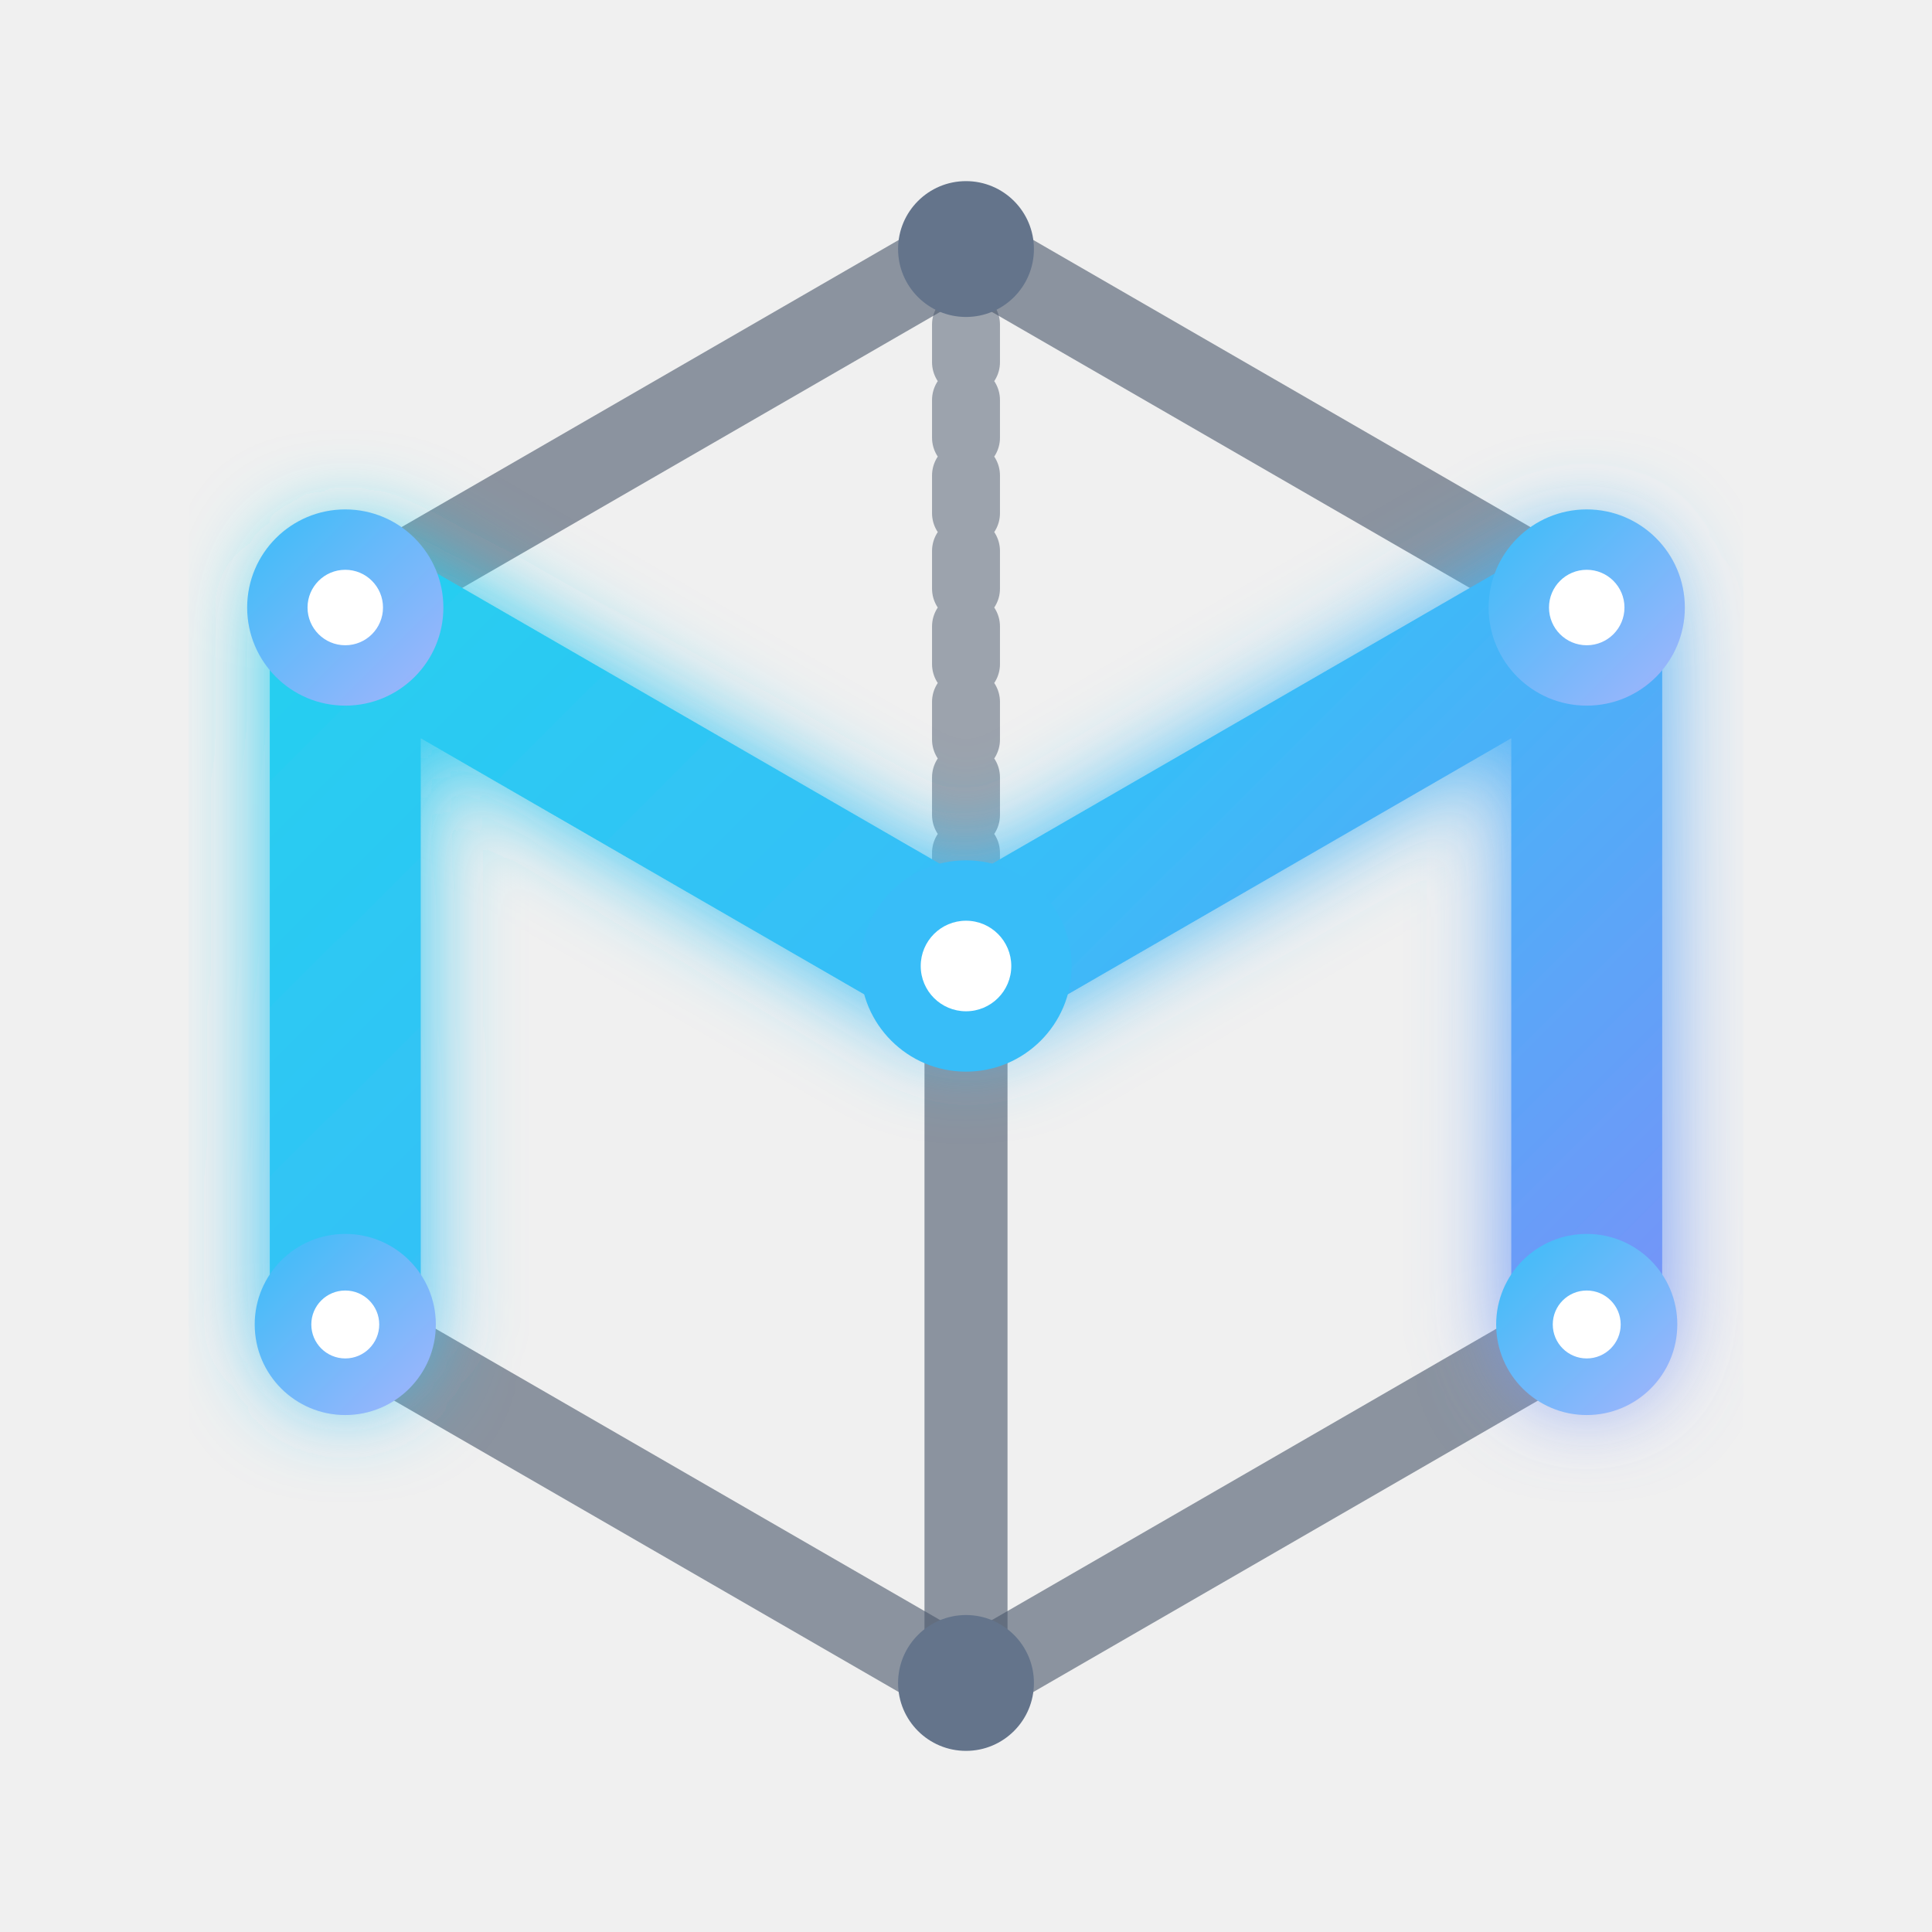
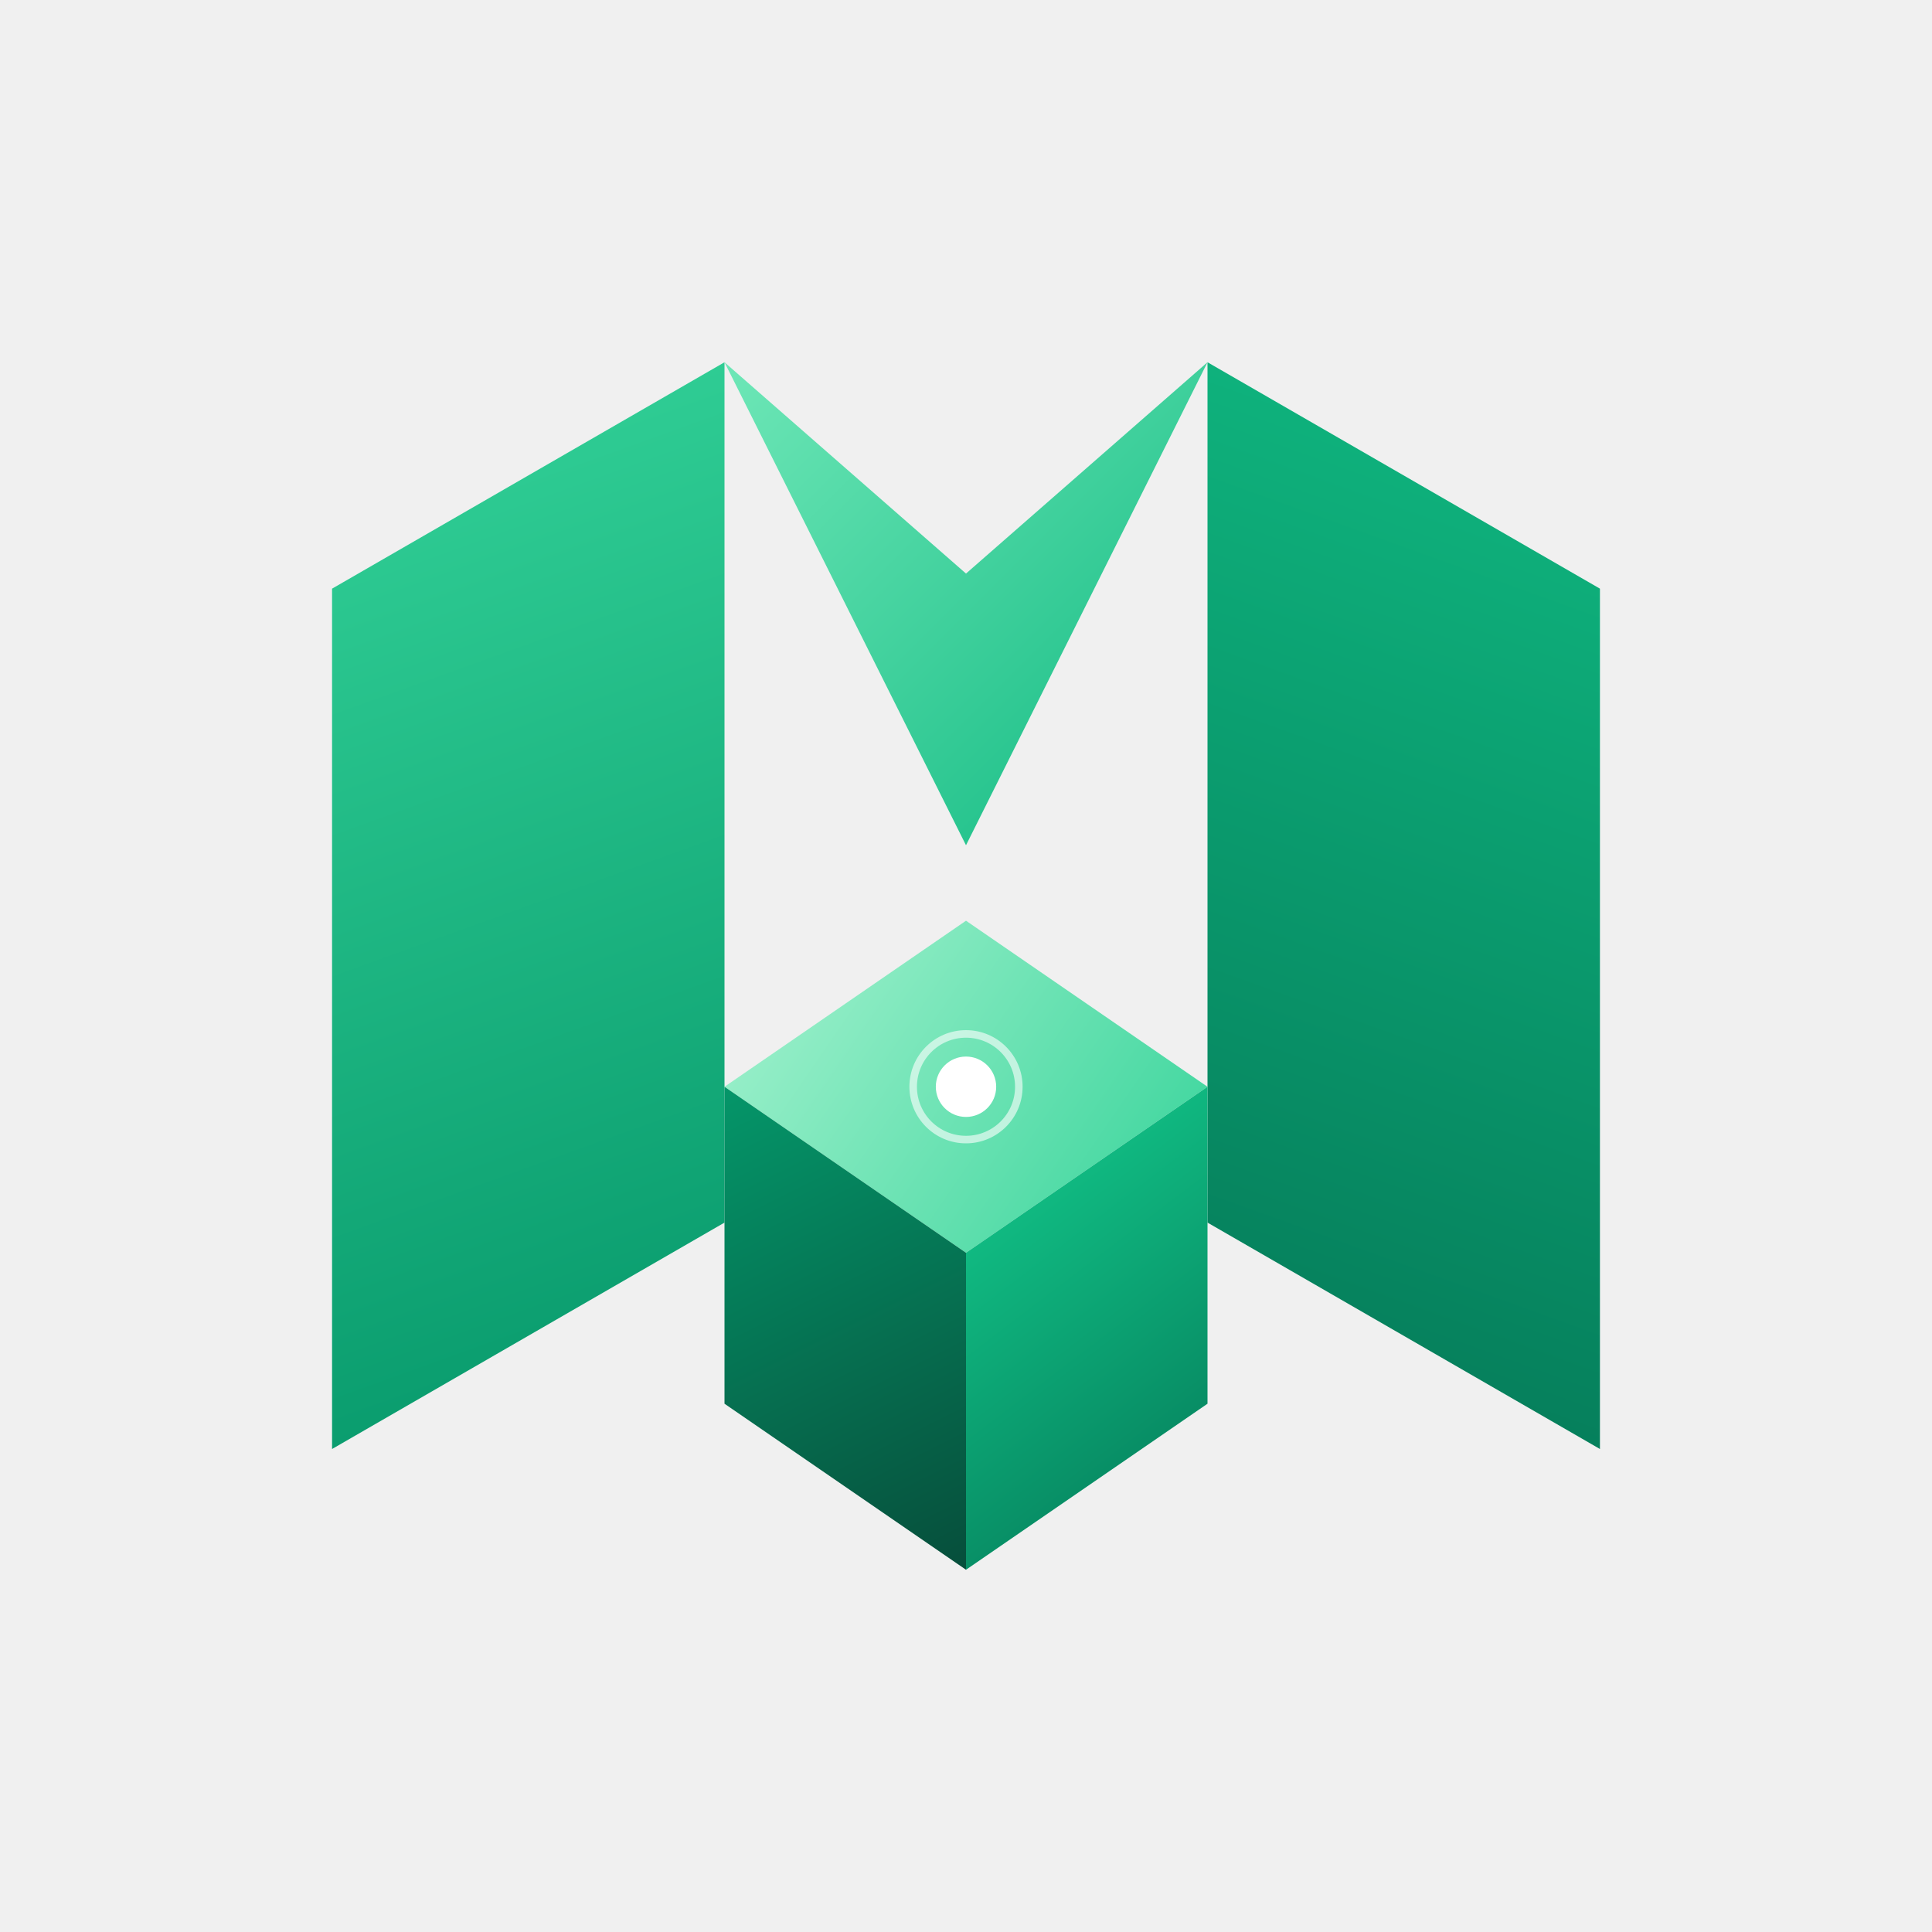
- <svg xmlns="http://www.w3.org/2000/svg" width="512" height="512" viewBox="0 0 512 512" fill="none">
+ <svg xmlns="http://www.w3.org/2000/svg" viewBox="0 0 512 512" fill="none">
  <defs>
-     <linearGradient id="meshDarkGrad" x1="91.5" y1="90" x2="420.5" y2="420" gradientUnits="userSpaceOnUse">
-       <stop offset="0%" stop-color="#22D3EE" />
-       <stop offset="50%" stop-color="#38BDF8" />
-       <stop offset="100%" stop-color="#818CF8" />
+     <linearGradient id="md_bladeLeft" x1="88" y1="96" x2="192" y2="384" gradientUnits="userSpaceOnUse">
+       <stop offset="0%" stop-color="#34D399" />
+       <stop offset="100%" stop-color="#059669" />
    </linearGradient>
-     <linearGradient id="nodeDarkGrad" x1="0" y1="0" x2="1" y2="1">
-       <stop offset="0%" stop-color="#38BDF8" />
-       <stop offset="100%" stop-color="#A5B4FC" />
+     <linearGradient id="md_bladeRight" x1="424" y1="96" x2="320" y2="384" gradientUnits="userSpaceOnUse">
+       <stop offset="0%" stop-color="#10B981" />
+       <stop offset="100%" stop-color="#047857" />
    </linearGradient>
-     <filter id="darkGlow" x="50" y="25" width="412" height="462" filterUnits="userSpaceOnUse">
-       <feGaussianBlur stdDeviation="12" result="blur" />
-       <feComposite in="SourceGraphic" in2="blur" operator="over" />
-     </filter>
+     <linearGradient id="md_chevronTop" x1="192" y1="96" x2="320" y2="224" gradientUnits="userSpaceOnUse">
+       <stop offset="0%" stop-color="#6EE7B7" />
+       <stop offset="100%" stop-color="#10B981" />
+     </linearGradient>
+     <linearGradient id="md_cubeTop" x1="192" y1="244" x2="320" y2="332" gradientUnits="userSpaceOnUse">
+       <stop offset="0%" stop-color="#A7F3D0" />
+       <stop offset="100%" stop-color="#34D399" />
+     </linearGradient>
+     <linearGradient id="md_cubeLeft" x1="192" y1="288" x2="256" y2="416" gradientUnits="userSpaceOnUse">
+       <stop offset="0%" stop-color="#059669" />
+       <stop offset="100%" stop-color="#064E3B" />
+     </linearGradient>
+     <linearGradient id="md_cubeRight" x1="256" y1="332" x2="320" y2="416" gradientUnits="userSpaceOnUse">
+       <stop offset="0%" stop-color="#10B981" />
+       <stop offset="100%" stop-color="#047857" />
+     </linearGradient>
  </defs>
-   <path d="M91.5 351 L256 446 L420.5 351" stroke="#475569" stroke-width="22" stroke-linecap="round" stroke-linejoin="round" opacity="0.6" />
-   <path d="M256 256 L256 446" stroke="#475569" stroke-width="22" stroke-linecap="round" stroke-linejoin="round" opacity="0.6" />
-   <path d="M91.5 161 L256 66 L420.5 161" stroke="#475569" stroke-width="22" stroke-linecap="round" stroke-linejoin="round" opacity="0.6" />
-   <path d="M256 66 L256 256" stroke="#475569" stroke-width="18" stroke-dasharray="10 10" stroke-linecap="round" opacity="0.5" />
-   <path d="M91.5 351 L91.5 161 L256 256 L420.5 161 L420.5 351" stroke="url(#meshDarkGrad)" stroke-width="40" stroke-linecap="round" stroke-linejoin="round" filter="url(#darkGlow)" />
-   <circle cx="256" cy="66" r="18" fill="#64748B" />
-   <circle cx="256" cy="446" r="18" fill="#64748B" />
-   <circle cx="91.5" cy="351" r="24" fill="url(#nodeDarkGrad)" />
-   <circle cx="91.5" cy="161" r="26" fill="url(#nodeDarkGrad)" />
-   <circle cx="256" cy="256" r="28" fill="#38BDF8" />
-   <circle cx="420.5" cy="161" r="26" fill="url(#nodeDarkGrad)" />
-   <circle cx="420.5" cy="351" r="24" fill="url(#nodeDarkGrad)" />
-   <circle cx="256" cy="256" r="12" fill="#FFFFFF" />
-   <circle cx="91.5" cy="161" r="10" fill="#FFFFFF" />
-   <circle cx="420.5" cy="161" r="10" fill="#FFFFFF" />
-   <circle cx="91.5" cy="351" r="9" fill="#FFFFFF" />
-   <circle cx="420.5" cy="351" r="9" fill="#FFFFFF" />
+   <path d="M 88 384 L 88 156 L 192 96 L 192 324 Z" fill="url(#md_bladeLeft)" />
+   <path d="M 424 384 L 424 156 L 320 96 L 320 324 Z" fill="url(#md_bladeRight)" />
+   <path d="M 192 96 L 256 152 L 320 96 L 256 224 Z" fill="url(#md_chevronTop)" />
+   <path d="M 256 244 L 320 288 L 256 332 L 192 288 Z" fill="url(#md_cubeTop)" />
+   <path d="M 192 288 L 256 332 L 256 416 L 192 372 Z" fill="url(#md_cubeLeft)" />
+   <path d="M 256 332 L 320 288 L 320 372 L 256 416 Z" fill="url(#md_cubeRight)" />
+   <circle cx="256" cy="288" r="8" fill="#FFFFFF" />
+   <circle cx="256" cy="288" r="14" stroke="#FFFFFF" stroke-width="2" opacity="0.6" />
</svg>
